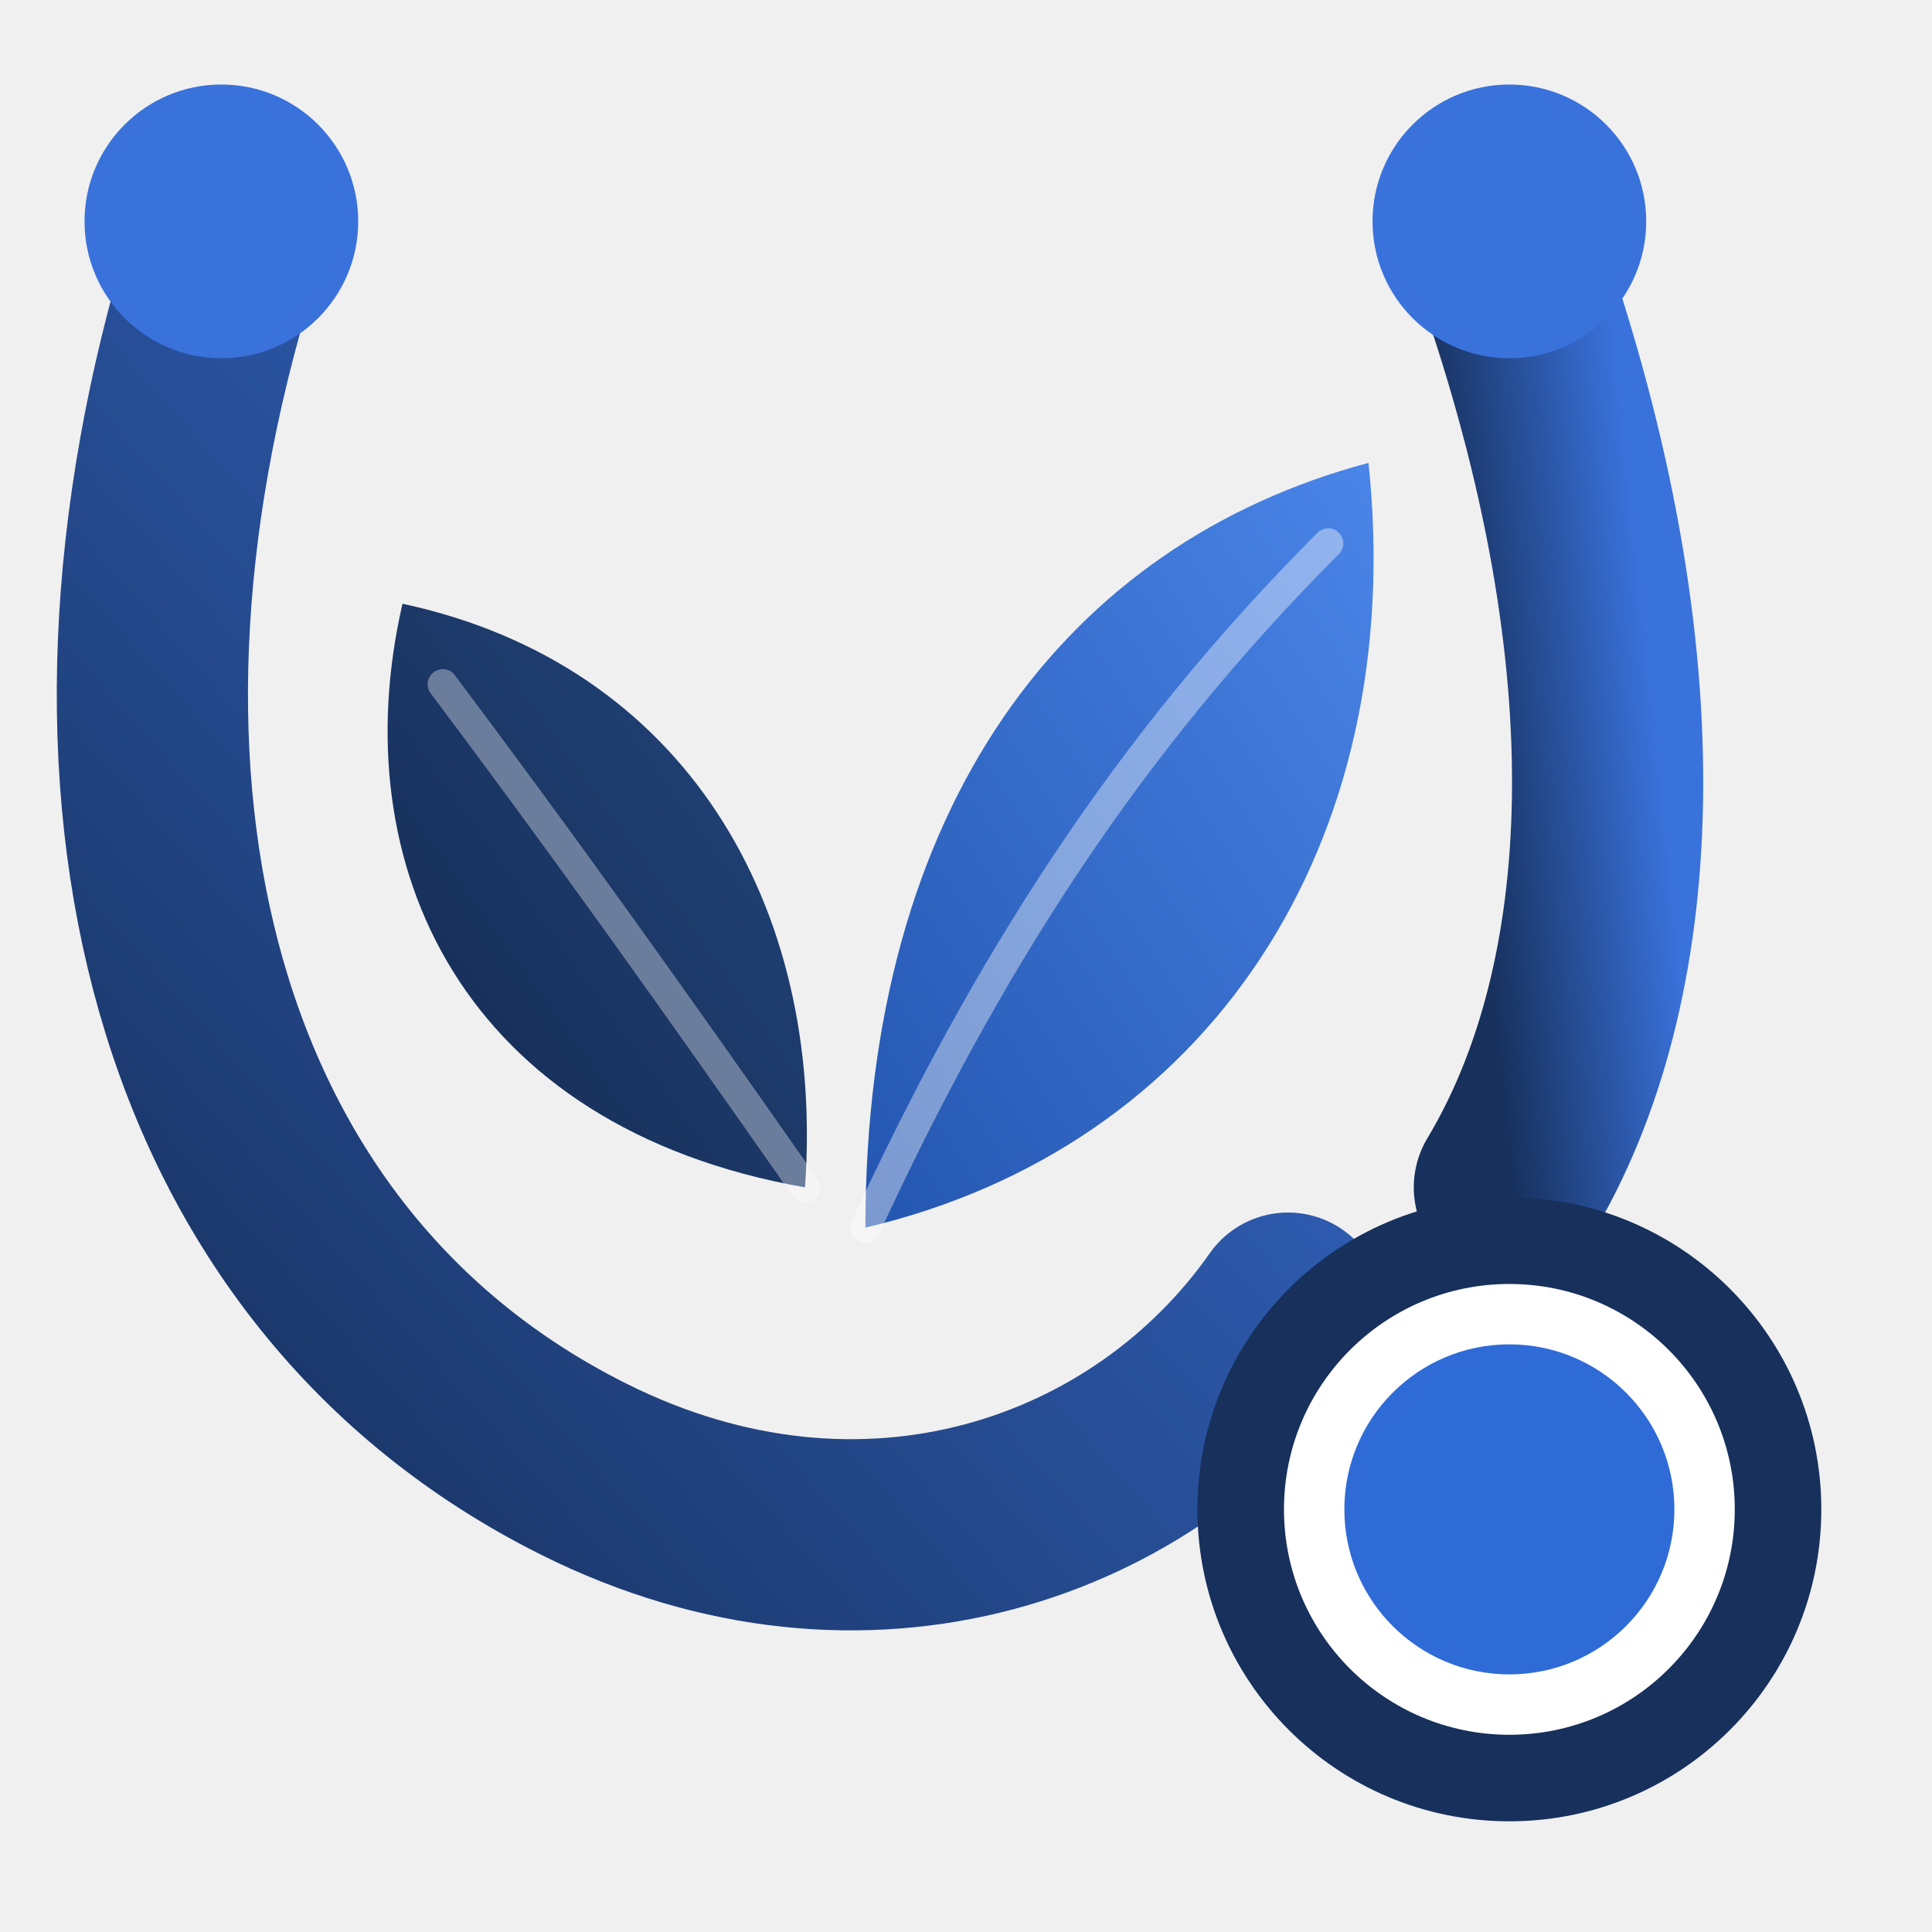
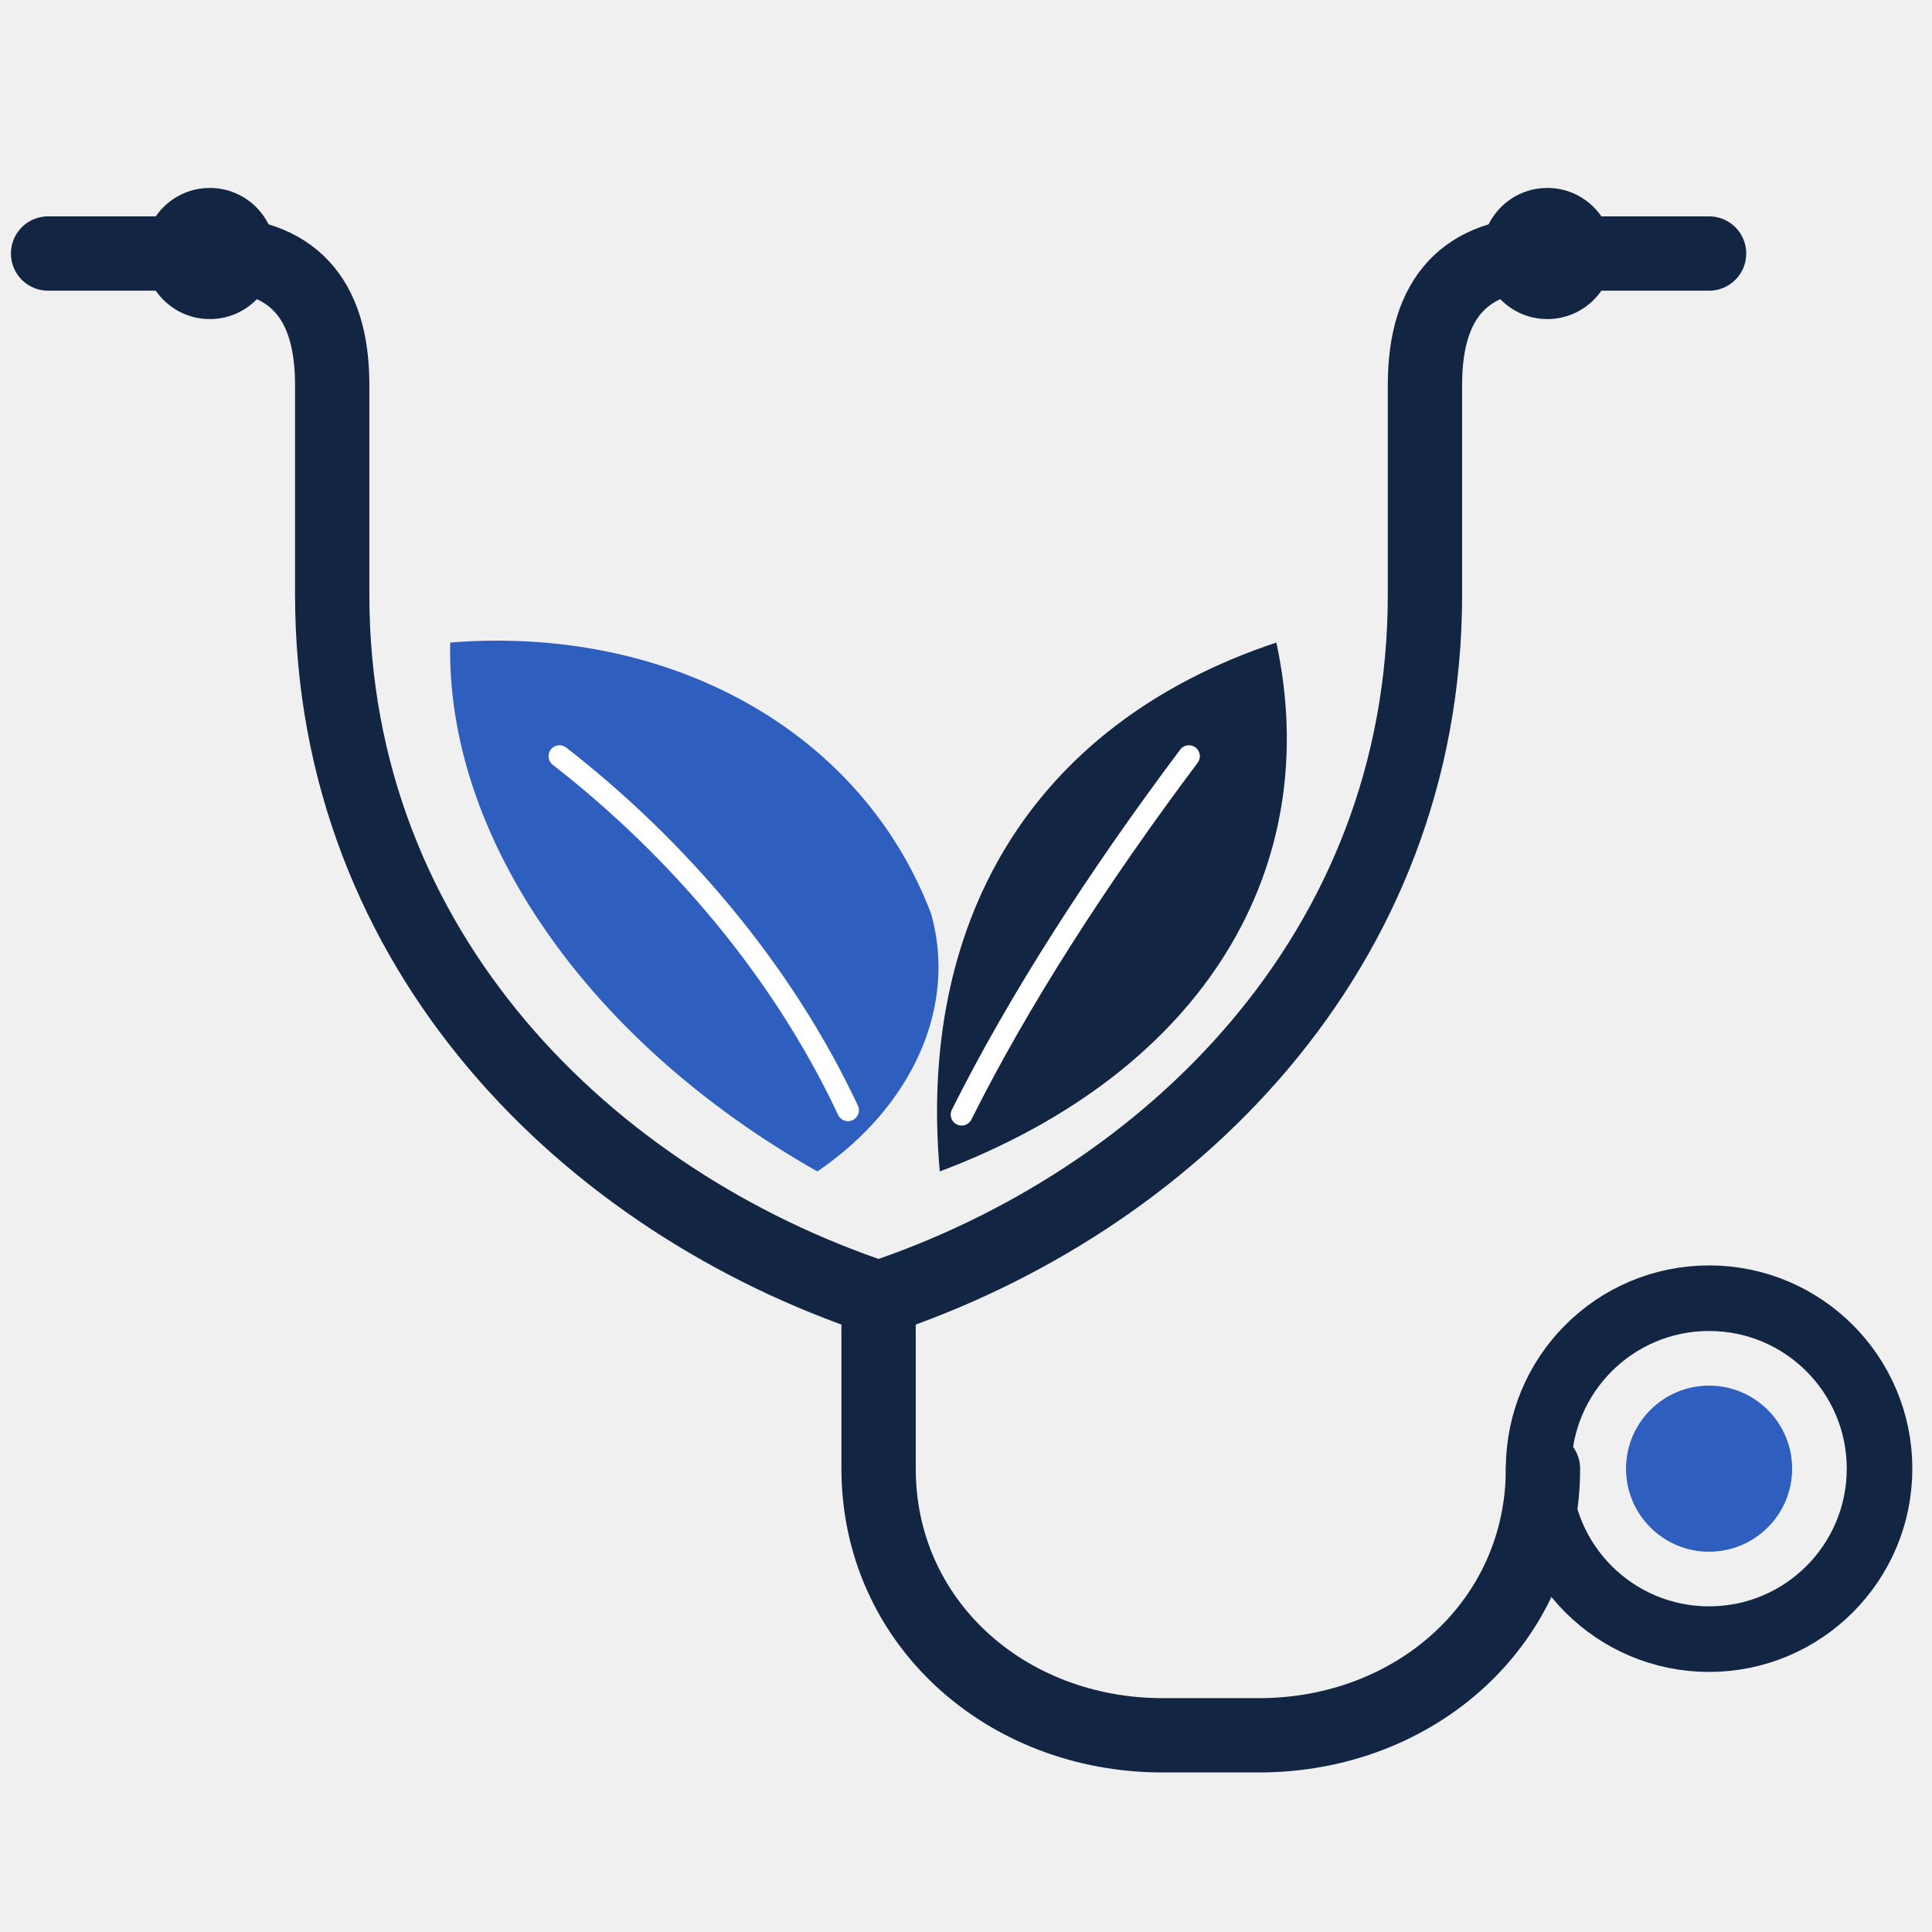
- <svg xmlns="http://www.w3.org/2000/svg" viewBox="15 13 96 96" width="512" height="512">
-   <defs>
-     <linearGradient id="tube" x1="0" y1="1" x2="1" y2="0">
-       <stop offset="0" stop-color="#17305C" />
-       <stop offset="1" stop-color="#3A72DC" />
-     </linearGradient>
-     <linearGradient id="leafA" x1="0" y1="1" x2="1" y2="0">
-       <stop offset="0" stop-color="#14294F" />
-       <stop offset="1" stop-color="#23477F" />
-     </linearGradient>
-     <linearGradient id="leafB" x1="0" y1="1" x2="1" y2="0">
-       <stop offset="0" stop-color="#2456B0" />
-       <stop offset="1" stop-color="#4A85E8" />
-     </linearGradient>
-   </defs>
-   <path d="M55 72 C38 69 32 56 35 43 C49 46 56 58 55 72 Z" fill="url(#leafA)" />
-   <path d="M58 74 C58 53 68 40 83 36 C85 55 75 70 58 74 Z" fill="url(#leafB)" />
-   <path d="M55 72 C48 62 43 55 37 47" stroke="#fff" stroke-opacity=".35" stroke-width="1.5" fill="none" stroke-linecap="round" />
-   <path d="M58 74 C64 61 71 50 81 40" stroke="#fff" stroke-opacity=".4" stroke-width="1.5" fill="none" stroke-linecap="round" />
-   <path d="M26 26 C18 52 24 76 44 86 C58 93 72 88 79 78" stroke="url(#tube)" stroke-width="9.5" fill="none" stroke-linecap="round" />
-   <path d="M90 26 C97 46 96 62 90 72" stroke="url(#tube)" stroke-width="9.5" fill="none" stroke-linecap="round" />
-   <circle cx="26" cy="24" r="6.8" fill="#3A72DC" />
-   <circle cx="90" cy="24" r="6.8" fill="#3A72DC" />
-   <circle cx="90" cy="88" r="15.5" fill="#17305C" />
-   <circle cx="90" cy="88" r="11.2" fill="#fff" />
-   <circle cx="90" cy="88" r="8.2" fill="#2E6BD6" />
+ <svg xmlns="http://www.w3.org/2000/svg" viewBox="56 49 442 378" width="512" height="512">
+   <g fill="none" stroke="#122542" stroke-width="17" stroke-linecap="round" stroke-linejoin="round">
+     <path d="M67 75 H104 Q132 75 132 105 V153              C132 235 191 292 257 314              C323 292 382 235 382 153 V105              Q382 75 410 75 H447" />
+     <path d="M257 314 V353 C257 388 286 414 322 414 H344              C380 414 409 388 409 353" />
+     <circle cx="447" cy="353" r="39" stroke-width="15" />
+   </g>
+   <circle cx="104" cy="75" r="15" fill="#122542" />
+   <circle cx="410" cy="75" r="15" fill="#122542" />
+   <circle cx="447" cy="353" r="19" fill="#2E5FBF" />
+   <path d="M243 285 C190 255 158 208 159 164 C209 160 253 184 269 226 C275 247 265 270 243 285 Z" fill="#2E5FBF" />
+   <path d="M271 285 C266 229 291 183 348 164 C359 215 332 262 271 285 Z" fill="#122542" />
+   <path d="M184 190 C211 211 235 239 250 271" fill="none" stroke="white" stroke-width="5" stroke-linecap="round" />
+   <path d="M328 190 C307 218 289 246 276 272" fill="none" stroke="white" stroke-width="5" stroke-linecap="round" />
</svg>
